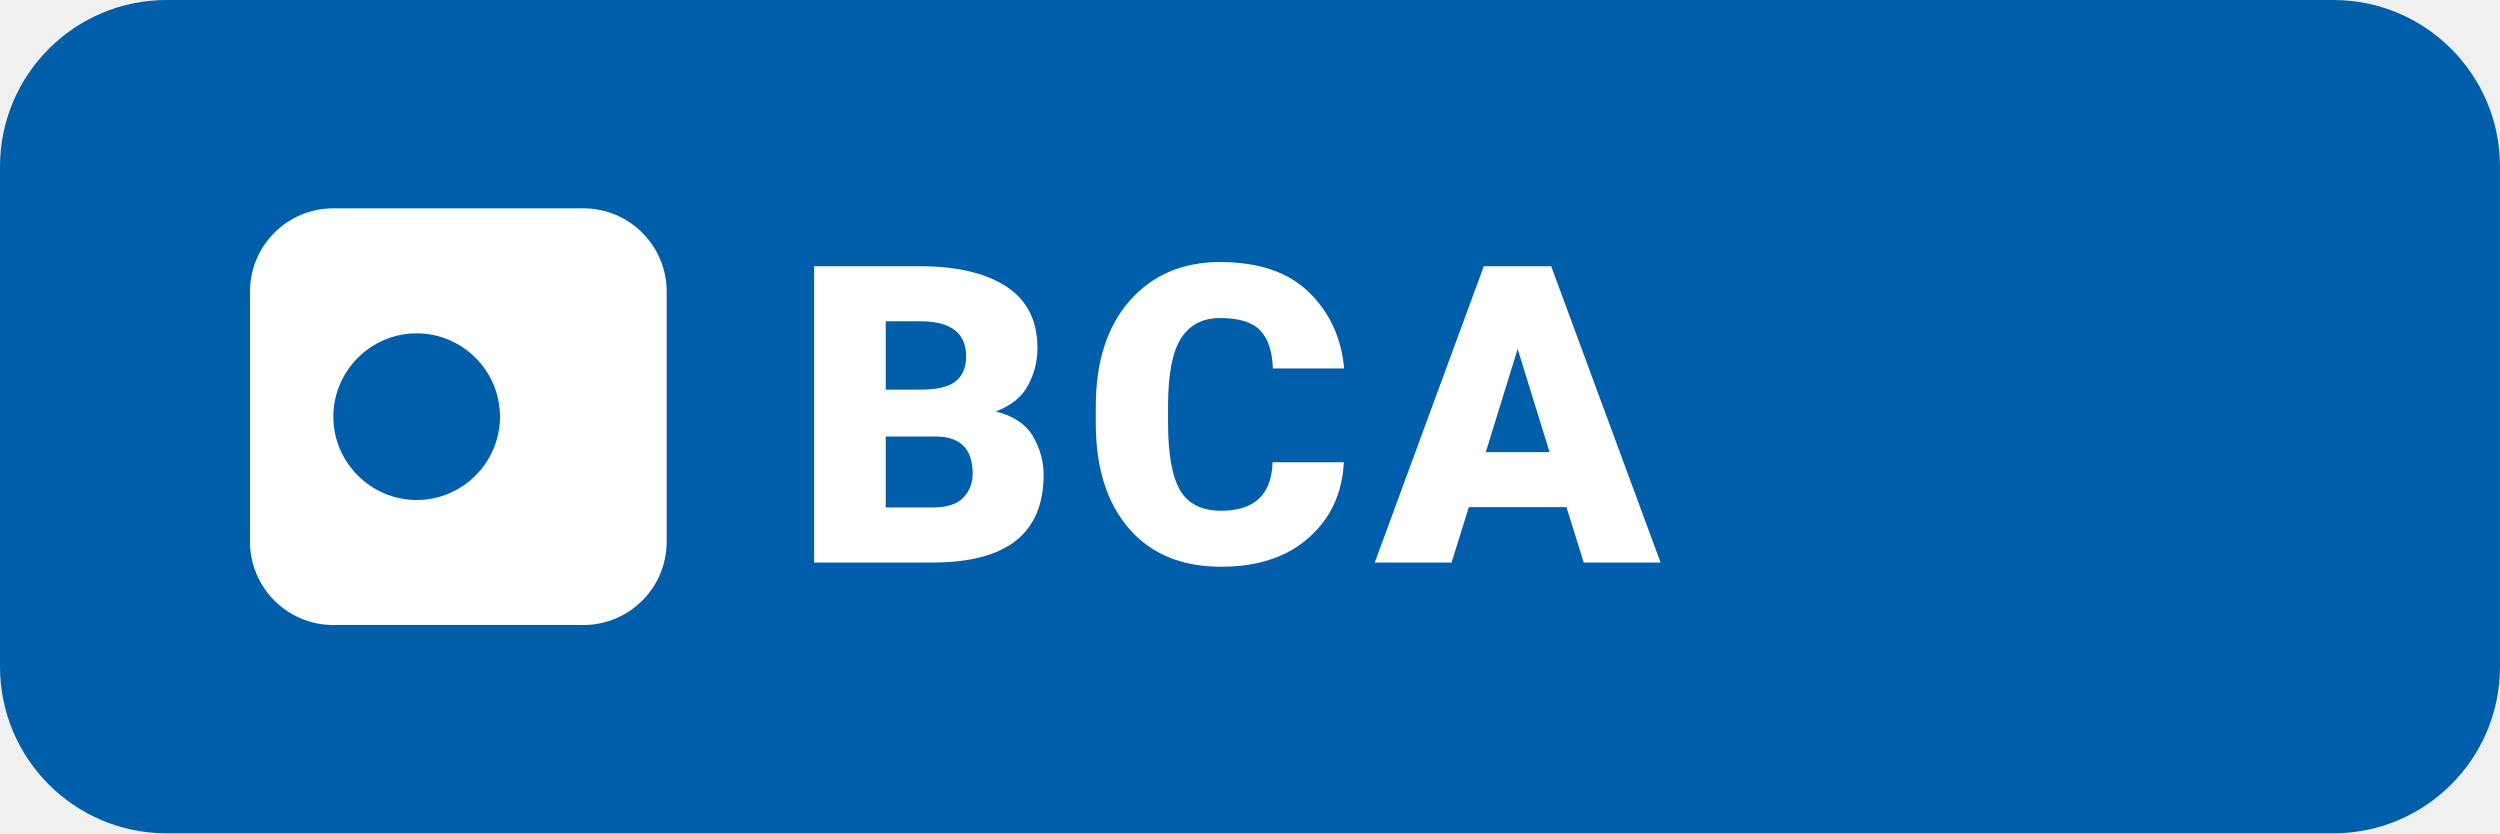
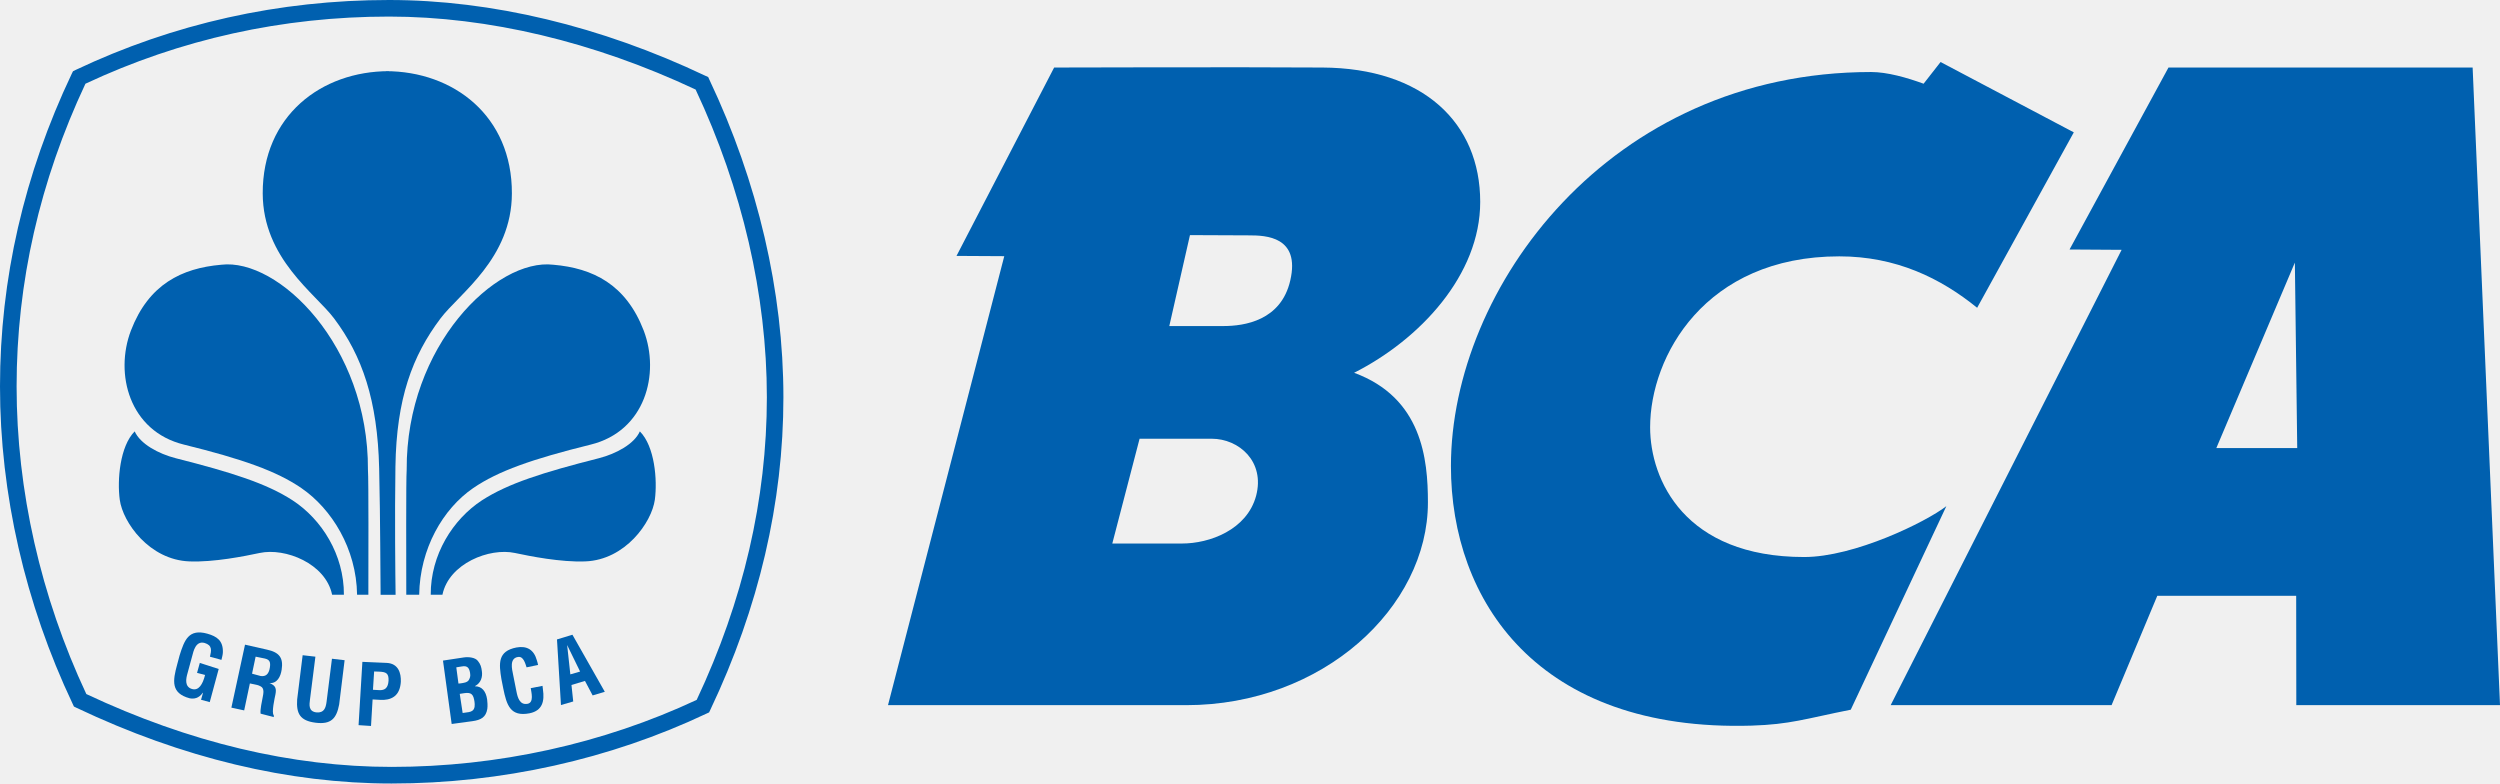
- <svg xmlns="http://www.w3.org/2000/svg" viewBox="0 0 120 40" fill="none">
-   <rect width="120" height="40" rx="8" fill="#005EAA" />
-   <rect x="12" y="10" width="20" height="20" rx="4" fill="#FFFFFF" />
-   <path d="M16 20c0-2.2 1.8-4 4-4s4 1.8 4 4-1.8 4-4 4-4-1.8-4-4z" fill="#005EAA" />
-   <text x="38" y="27" font-family="-apple-system, BlinkMacSystemFont, 'Segoe UI', Roboto, sans-serif" font-weight="900" font-size="20" fill="#FFFFFF" letter-spacing="1">BCA</text>
+ <svg xmlns="http://www.w3.org/2000/svg" viewBox="0 0 1000 313.403" height="313.403" width="1000" xml:space="preserve" id="svg2" version="1.1">
+   <defs id="defs6" />
+   <path d="m 147.347,237.883 c 0,-12.491 0.136,-45.879 -0.172,-49.992 0.268,-49.682 -35.854,-84.728 -58.675,-81.996 -15.791,1.37 -29.025,7.809 -36.131,26.333 -6.586,17.263 -0.698,40.225 21.199,45.613 23.414,5.786 37.086,10.601 46.981,17.393 12.124,8.315 22.021,24.202 22.284,42.669" style="fill:#0060af;fill-opacity:1;fill-rule:nonzero;stroke:none" id="path20" />
+   <path d="m 156.693,313.403 c -41.285,0 -83.713,-10.168 -126.086,-30.28 l -1.04,-0.511 -0.497,-1.06 C 10.056,241.415 0,197.514 0,154.563 0,111.676 9.643,69.654 28.672,29.57 l 0.523,-1.065 1.06,-0.531 C 69.451,9.406 111.617,-4.4667969e-5 155.619,-4.4667969e-5 c 40.991,0 84.767,10.471 126.577,30.333 l 1.074,0.477 0.494,1.085 c 19.379,40.878 29.599,84.767 29.599,127.007 0,42.076 -9.813,84.134 -29.215,124.986 l -0.511,1.074 -1.079,0.497 c -38.598,18.272 -82.125,27.943 -125.865,27.943 M 34.529,277.62 c 41.163,19.362 82.216,29.141 122.164,29.141 42.358,0 84.485,-9.259 121.983,-26.81 18.628,-39.587 28.07,-80.329 28.07,-121.048 0,-40.883 -9.855,-83.411 -28.497,-123.085 -40.575,-19.074 -82.95,-29.189 -122.63,-29.189 -42.601,0 -83.434,9.036 -121.446,26.861 C 15.927,72.341 6.64,113.052 6.64,154.563 c 0,41.59 9.652,84.134 27.889,123.057" style="fill:#0060af;fill-opacity:1;fill-rule:nonzero;stroke:none" id="path22" />
+   <path d="m 137.562,237.903 c 0.076,-16.011 -8.86,-30.169 -20.541,-37.778 -10.361,-6.724 -24.27,-11.143 -46.709,-16.834 -6.936,-1.774 -14.192,-5.716 -16.438,-10.739 -5.942,5.987 -7.021,19.447 -5.976,27.313 1.215,9.103 11.853,24.106 27.87,24.694 9.781,0.393 22.148,-2.105 28.079,-3.365 10.231,-2.21 26.417,4.198 28.994,16.689" style="fill:#0060af;fill-opacity:1;fill-rule:nonzero;stroke:none" id="path24" />
+   <path d="m 155.619,28.466 c -27.158,0 -50.617,17.91 -50.532,48.902 0.085,26.061 21.043,40.013 28.522,49.978 11.302,15.017 17.419,32.791 18.054,59.989 0.494,21.645 0.469,43.019 0.579,50.594 l 5.995,0 c -0.104,-7.925 -0.376,-30.616 -0.065,-51.264 0.407,-27.206 6.744,-44.302 18.051,-59.319 7.544,-9.965 28.486,-23.917 28.531,-49.978 0.102,-30.992 -23.343,-48.902 -50.478,-48.902" style="fill:#0060af;fill-opacity:1;fill-rule:nonzero;stroke:none" id="path26" />
+   <path d="m 162.513,237.883 c 0,-12.491 -0.141,-45.879 0.161,-49.992 -0.266,-49.682 35.834,-84.728 58.675,-81.996 15.791,1.37 29.011,7.809 36.137,26.333 6.58,17.263 0.658,40.225 -21.213,45.613 -23.425,5.786 -37.08,10.601 -47,17.393 -12.11,8.315 -21.315,24.202 -21.597,42.669" style="fill:#0060af;fill-opacity:1;fill-rule:nonzero;stroke:none" id="path28" />
+   <path d="m 172.292,237.903 c -0.085,-16.011 8.849,-30.169 20.495,-37.778 10.403,-6.724 24.329,-11.143 46.749,-16.834 6.95,-1.774 14.198,-5.716 16.404,-10.739 5.97,5.987 7.047,19.447 6.001,27.313 -1.24,9.103 -11.85,24.106 -27.839,24.694 -9.779,0.393 -22.21,-2.105 -28.115,-3.365 -10.191,-2.21 -26.423,4.198 -29.011,16.689" style="fill:#0060af;fill-opacity:1;fill-rule:nonzero;stroke:none" id="path30" />
+   <path d="m 180.669,289.593 -3.475,-25.358 8.389,-1.271 c 2.043,-0.28 4.529,0.076 5.524,1.356 1.099,1.336 1.435,2.441 1.647,4.193 0.316,2.167 -0.311,4.673 -2.752,5.922 l 0,0.076 c 2.727,0 4.374,1.958 4.851,5.264 0.071,0.698 0.277,2.385 0.071,3.792 -0.554,3.348 -2.551,4.425 -5.922,4.896 z m 5.399,-4.54 c 0.995,-0.142 2.003,-0.195 2.791,-0.698 1.206,-0.788 1.096,-2.475 0.93,-3.727 -0.421,-2.752 -1.139,-3.797 -4.057,-3.365 l -1.834,0.282 1.161,7.648 z m -1.757,-11.717 c 1.11,-0.18 2.616,-0.314 3.244,-1.367 0.328,-0.704 0.749,-1.263 0.472,-2.828 -0.342,-1.856 -0.958,-3.006 -3.314,-2.56 l -2.195,0.353 0.865,6.498" style="fill:#0060af;fill-opacity:1;fill-rule:nonzero;stroke:none" id="path32" />
+   <path d="m 217.007,274.342 c 0.065,0.472 0.141,0.997 0.17,1.469 0.678,4.625 -0.17,8.454 -5.368,9.508 -7.685,1.481 -9.157,-3.294 -10.51,-9.979 l -0.72,-3.616 c -1.06,-6.397 -1.514,-11.239 5.979,-12.731 4.224,-0.771 7.015,0.91 8.177,5.114 0.181,0.627 0.407,1.249 0.492,1.879 l -4.597,0.949 c -0.531,-1.579 -1.235,-4.402 -3.303,-4.165 -3.713,0.446 -2.486,5.066 -2.105,6.996 l 1.382,6.942 c 0.415,2.099 1.24,5.453 4.453,4.806 2.608,-0.523 1.472,-4.586 1.24,-6.25" style="fill:#0060af;fill-opacity:1;fill-rule:nonzero;stroke:none" id="path34" />
+   <path d="m 224.384,282.016 -1.591,-26.242 6.176,-1.885 12.949,22.824 -4.862,1.455 -3.068,-5.8 -5.399,1.622 0.698,6.594 z m 3.752,-12.265 3.902,-1.13 -5.182,-10.618" style="fill:#0060af;fill-opacity:1;fill-rule:nonzero;stroke:none" id="path36" />
+   <path d="m 71.835,262.176 c 1.933,-6.188 3.665,-10.742 11.039,-8.719 3.947,1.102 6.394,2.842 6.278,7.428 -0.019,1.02 -0.356,2.06 -0.576,3.068 l -4.591,-1.268 c 0.602,-2.532 0.983,-4.54 -2.136,-5.501 -3.605,-0.989 -4.484,3.382 -4.981,5.269 l -1.868,6.88 c -0.593,2.043 -1.305,5.419 1.868,6.289 2.622,0.706 4.213,-1.867 5.162,-5.625 l -3.212,-0.85 1.11,-3.981 7.552,2.43 -3.585,13.259 -3.475,-0.944 0.783,-2.803 -0.099,0 c -1.599,2.292 -3.551,2.532 -5.261,2.204 -7.552,-2.043 -6.764,-6.979 -4.961,-13.573" style="fill:#0060af;fill-opacity:1;fill-rule:nonzero;stroke:none" id="path38" />
+   <path d="m 99.945,273.376 -2.274,10.787 -5.12,-1.108 5.456,-25.188 8.728,1.972 c 5.108,1.102 6.651,3.376 5.928,8.058 -0.413,2.687 -1.738,5.583 -4.973,5.348 l -0.034,-0.044 c 2.735,0.958 2.967,2.337 2.489,4.721 -0.206,1.014 -1.627,7.171 -0.647,8.165 l 0.034,0.754 -5.298,-1.382 c -0.22,-1.706 0.528,-4.775 0.825,-6.473 0.299,-1.503 0.777,-3.622 -0.749,-4.419 -1.195,-0.636 -1.639,-0.605 -2.989,-0.915 z m 0.873,-3.902 3.447,0.929 c 2.094,0.302 3.258,-0.783 3.67,-3.311 0.373,-2.32 -0.11,-3.227 -1.989,-3.676 l -3.696,-0.749" style="fill:#0060af;fill-opacity:1;fill-rule:nonzero;stroke:none" id="path40" />
+   <path d="m 132.782,263.495 5.063,0.588 -2.181,17.707 c -1.06,5.614 -3.229,8.069 -9.406,7.301 -6.284,-0.794 -7.775,-3.656 -7.394,-9.315 l 2.195,-17.692 5.103,0.585 -2.19,17.297 c -0.232,1.879 -0.667,4.662 2.676,4.998 2.964,0.226 3.636,-1.738 3.97,-4.179" style="fill:#0060af;fill-opacity:1;fill-rule:nonzero;stroke:none" id="path42" />
+   <path d="m 143.428,290.06 1.523,-25.321 9.728,0.421 c 4.597,0.226 5.801,3.981 5.656,7.564 -0.133,2.178 -0.814,4.611 -2.712,5.931 -1.557,1.122 -3.557,1.387 -5.413,1.297 l -3.17,-0.176 -0.633,10.612 z m 5.755,-14.147 2.577,0.144 c 2.094,0.076 3.481,-0.751 3.662,-3.825 0.102,-2.953 -1.014,-3.453 -3.727,-3.571 l -2.043,-0.07" style="fill:#0060af;fill-opacity:1;fill-rule:nonzero;stroke:none" id="path44" />
+   <path d="m 829.522,52.939 -38.663,70.174 c -14.593,-11.85 -32.413,-20.572 -55.149,-20.572 -53.804,0 -75.658,40.106 -75.658,68.357 0,20.97 13.731,51.911 61.605,51.911 20.094,0 48.662,-13.98 56.883,-20.34 l -38.239,81.413 c -18.227,3.636 -24.214,5.891 -39.643,6.368 -85.685,2.557 -120.311,-50.08 -120.285,-103.867 0.057,-71.104 63.275,-157.577 168.074,-157.577 6.422,0 14.277,2.221 20.993,4.682 l 6.787,-8.68" style="fill:#0060af;fill-opacity:1;fill-rule:nonzero;stroke:none" id="path46" />
+   <path d="M 989.052,27.011 1000,282.064 l -81.478,0 -0.048,-43.743 -55.558,0 -18.286,43.743 -88.364,0 92.382,-182.13 -20.832,-0.136 39.581,-72.788 z m -71.106,78.026 -31.413,74.186 32.359,0" style="fill:#0060af;fill-opacity:1;fill-rule:nonzero;stroke:none" id="path48" />
+   <path d="m 528.935,27.011 c 40.349,0.226 63.15,22.128 63.15,53.767 0,29.166 -24.047,54.985 -50.444,68.335 27.177,9.99 29.528,34.515 29.528,51.866 0,41.917 -42.062,81.086 -96.736,81.086 l -119.237,0 46.511,-179.593 -19.105,-0.11 39.055,-75.35 c 0,0 74.466,-0.226 107.277,0 M 489.348,130.42 c 8.346,0 23.083,-2.113 26.768,-18.266 4.037,-17.534 -9.793,-18.006 -16.427,-18.006 l -23.705,-0.104 -8.267,36.377 z m -33.515,45.071 -10.914,41.917 27.912,0 c 10.982,0 25.948,-5.45 29.616,-19.091 3.622,-13.681 -6.84,-22.826 -17.783,-22.826" style="fill:#0060af;fill-opacity:1;fill-rule:nonzero;stroke:none" id="path50" />
</svg>
